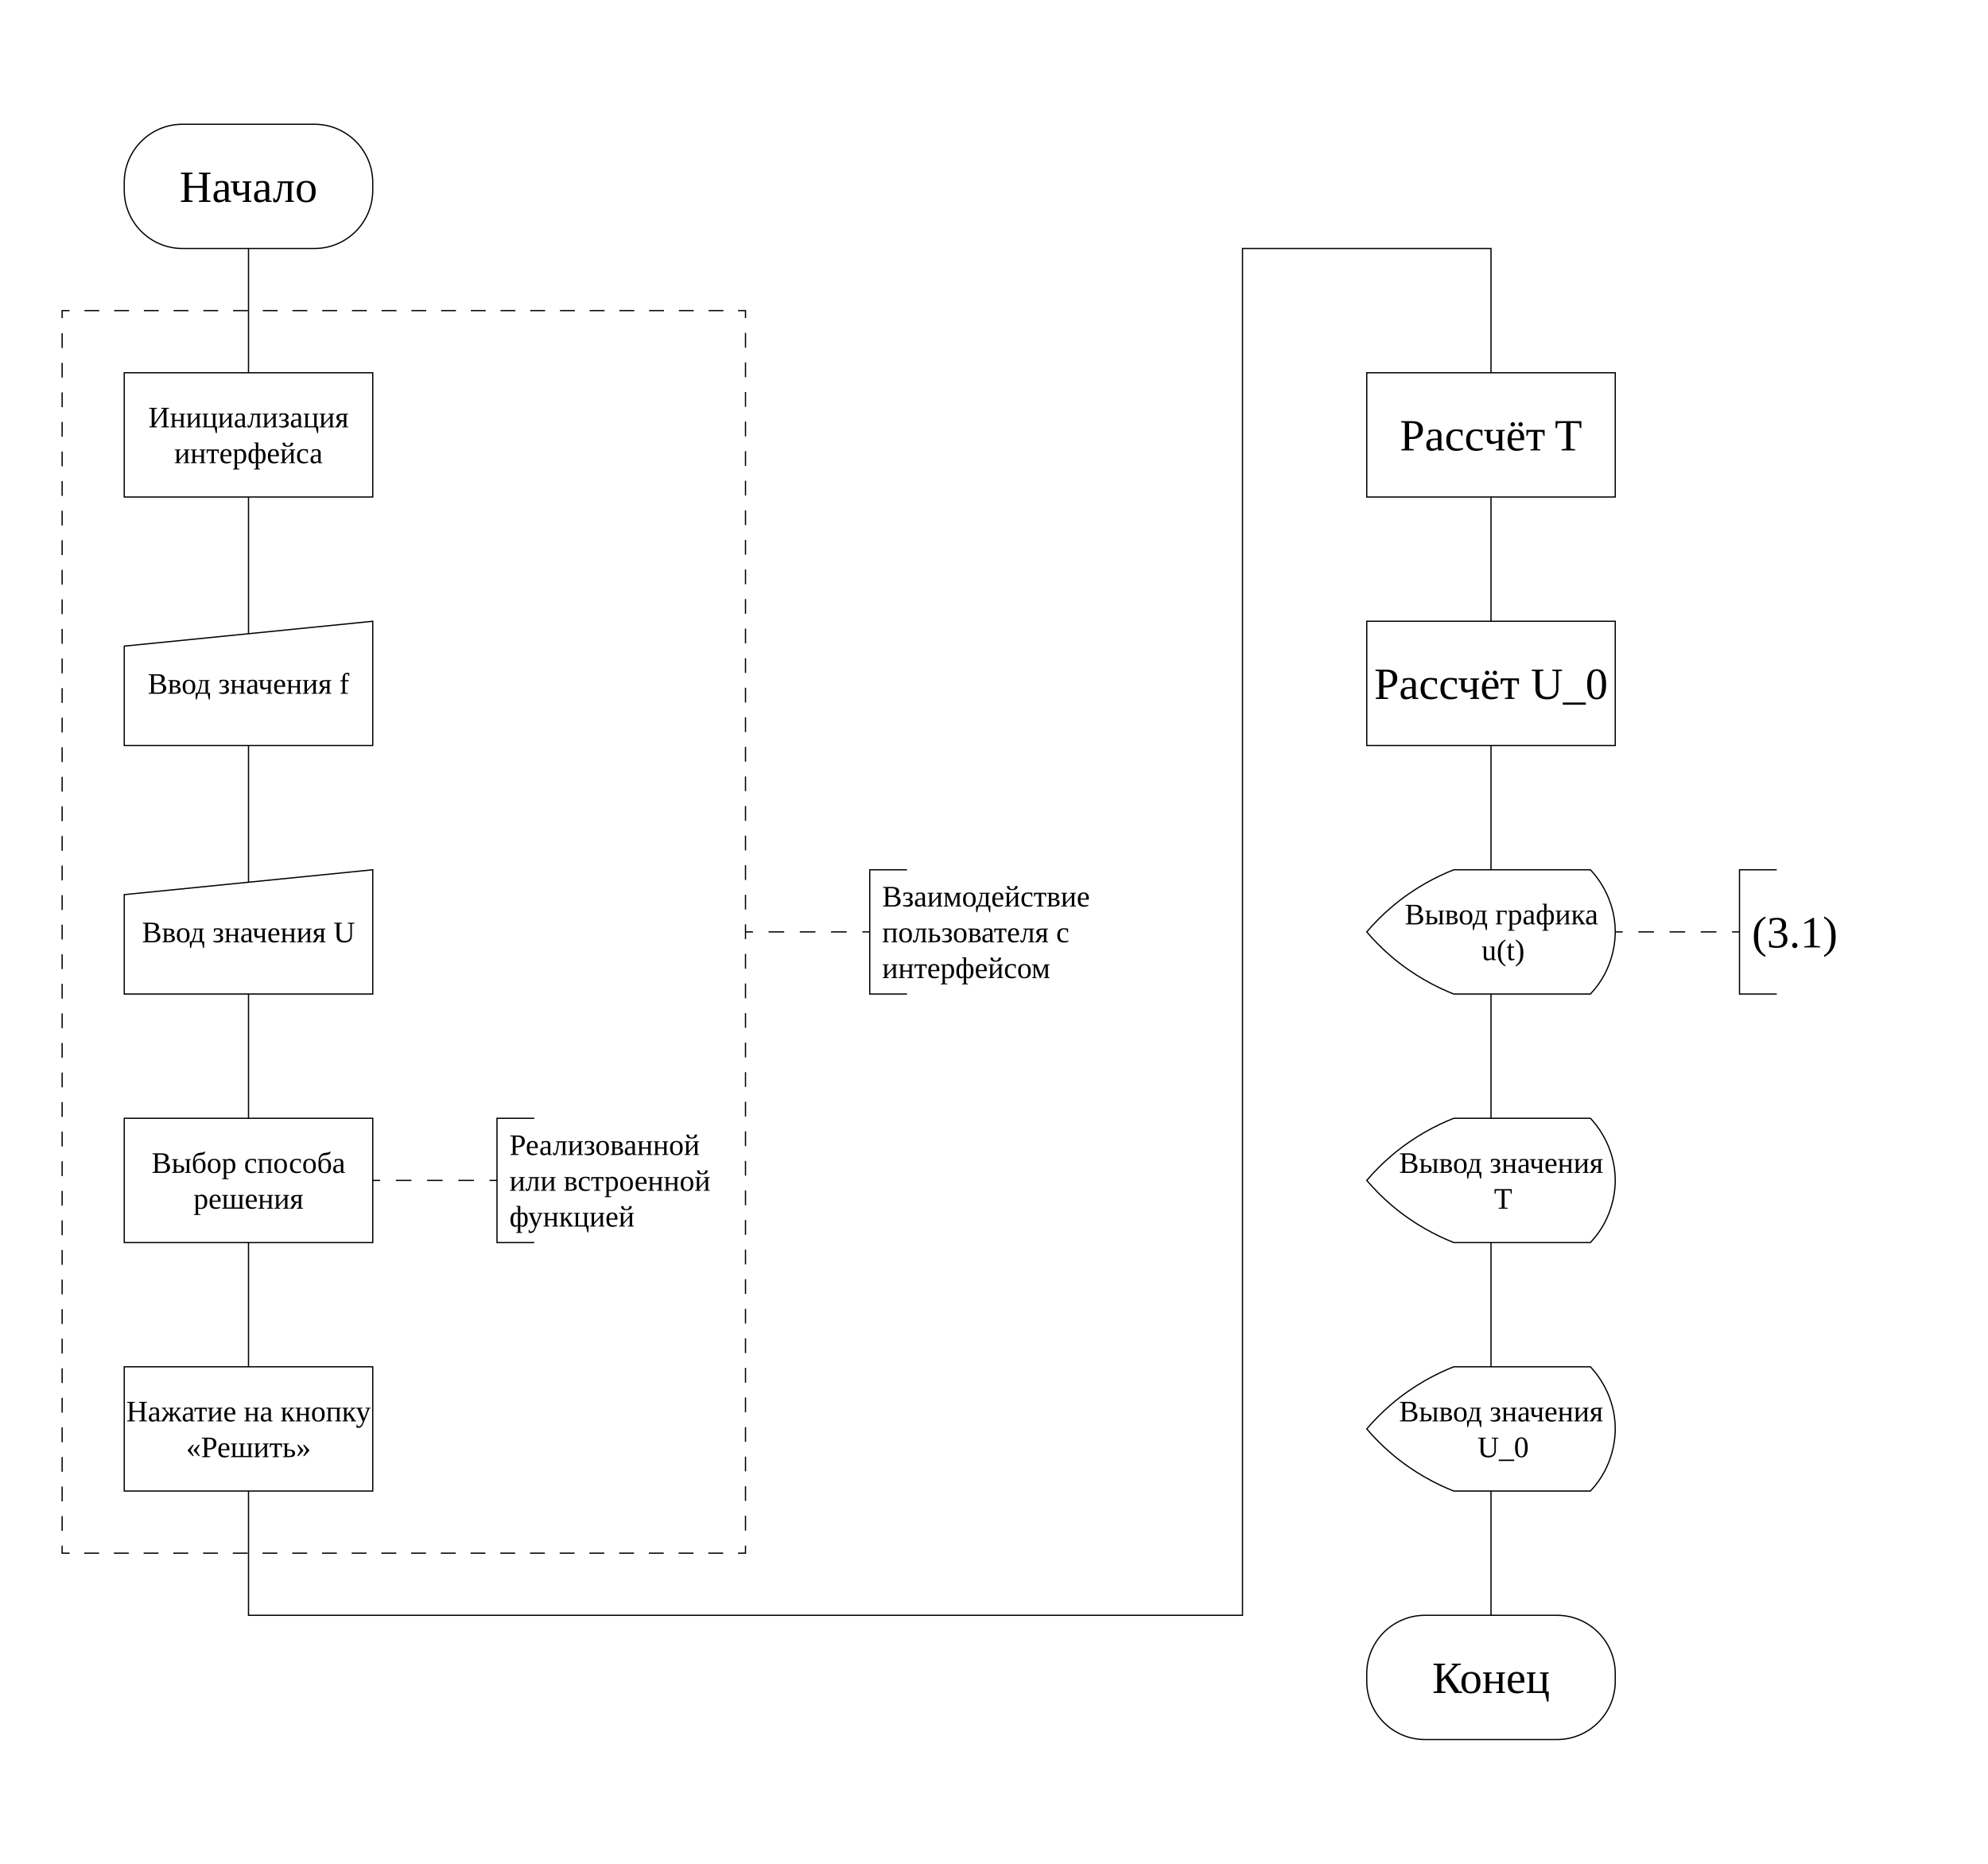
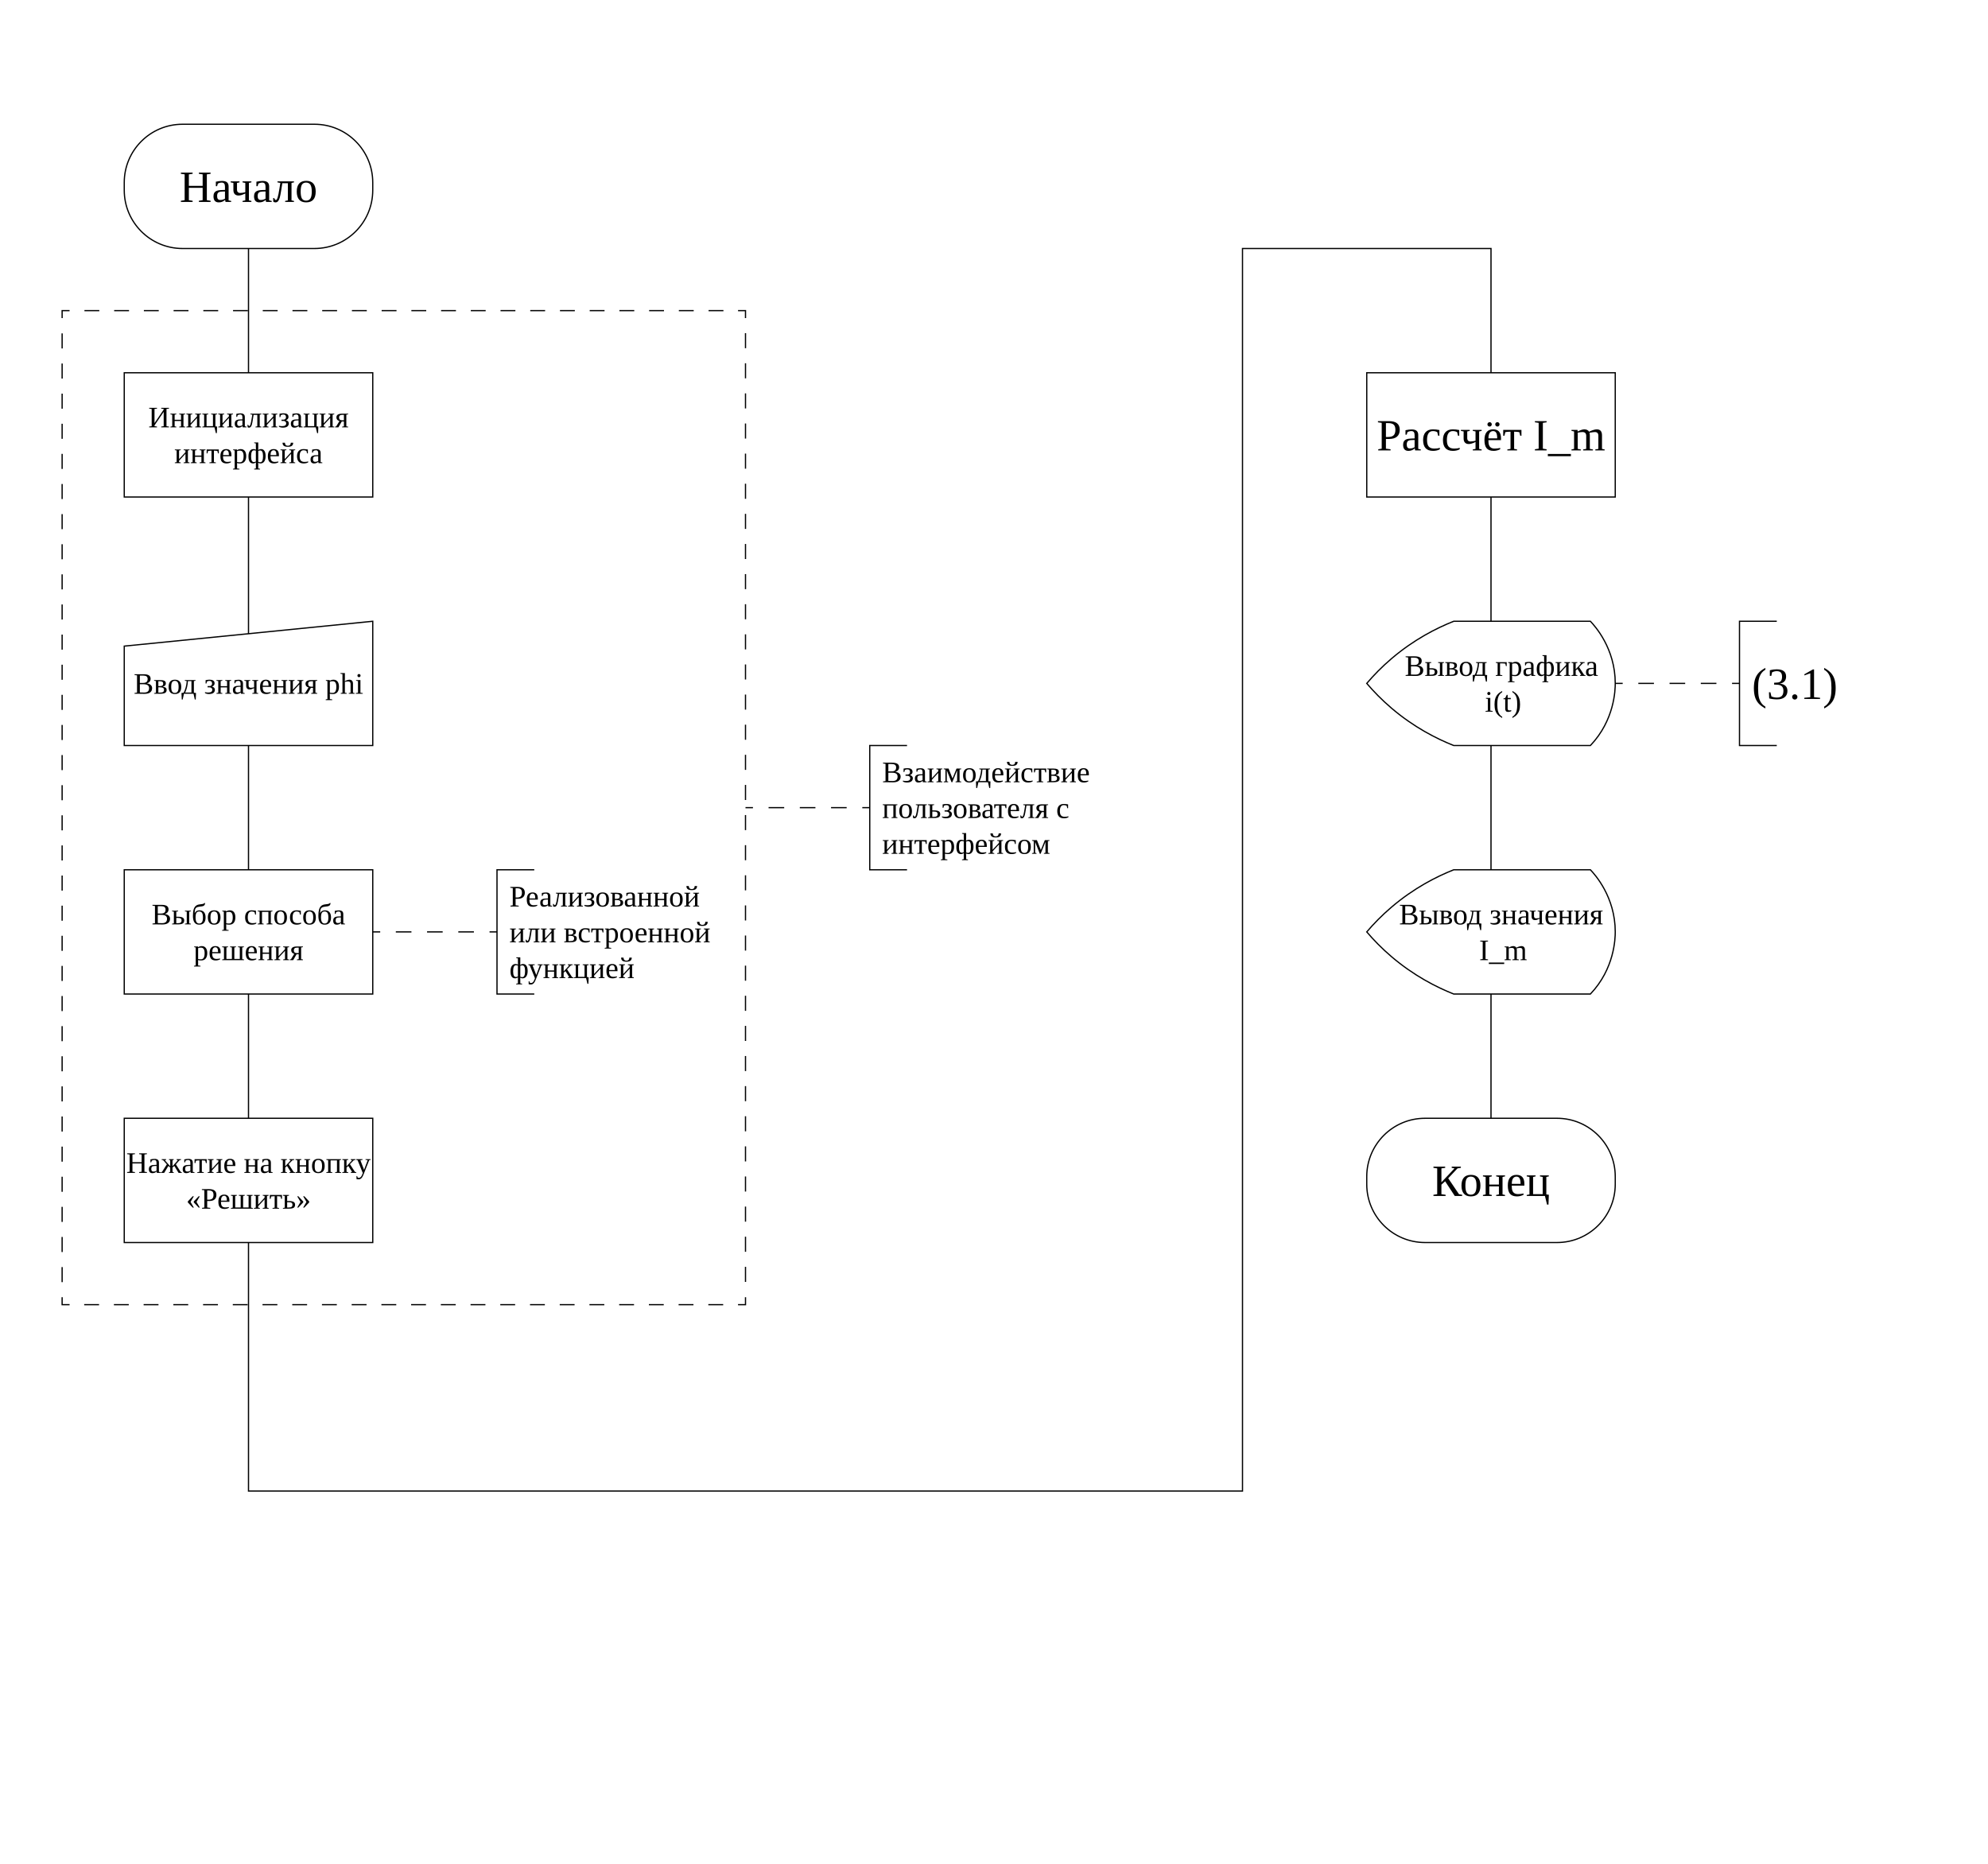
<svg xmlns="http://www.w3.org/2000/svg" id="_Слой_1" data-name="Слой 1" viewBox="0 0 1600 1500">
  <defs>
    <style>
      .cls-1 {
        letter-spacing: .01em;
      }

      .cls-2 {
        letter-spacing: -.03em;
      }

      .cls-3 {
        letter-spacing: 0em;
      }

      .cls-4 {
        font-size: 24px;
      }

      .cls-4, .cls-5 {
        font-family: TimesNewRomanPSMT, 'Times New Roman';
      }

      .cls-6, .cls-7, .cls-8, .cls-9 {
        fill: none;
        stroke: #000;
        stroke-miterlimit: 10;
      }

      .cls-10 {
        letter-spacing: -.01em;
      }

+       .cls-7 {
+         stroke-dasharray: 0 0 12.12 12.12;
+       }
+ 
      .cls-11 {
        letter-spacing: -.04em;
      }

      .cls-12 {
        letter-spacing: .02em;
      }

-       .cls-7 {
-         stroke-dasharray: 0 0 11.9 11.9;
-       }
- 
      .cls-13 {
        letter-spacing: -.05em;
      }

      .cls-14 {
        letter-spacing: -.03em;
      }

      .cls-5 {
        font-size: 36px;
      }

      .cls-15 {
        letter-spacing: 0em;
      }

      .cls-16 {
-         letter-spacing: -.02em;
-       }
- 
-       .cls-17 {
        letter-spacing: -.01em;
      }

      .cls-8 {
        stroke-dasharray: 0 0 11.96 11.96;
      }

-       .cls-18 {
+       .cls-17 {
        letter-spacing: -.02em;
      }

      .cls-9 {
        stroke-dasharray: 0 0 12.57 12.57;
      }
    </style>
  </defs>
  <g>
    <rect class="cls-6" x="100" y="100" width="200" height="100" rx="46.91" ry="46.91" />
    <text class="cls-5" transform="translate(144.55 162.51)">
      <tspan x="0" y="0">Н</tspan>
      <tspan class="cls-11" x="26" y="0">а</tspan>
      <tspan x="40.54" y="0">ч</tspan>
      <tspan class="cls-3" x="58.64" y="0">а</tspan>
      <tspan x="74.94" y="0">ло</tspan>
    </text>
  </g>
  <g>
    <rect class="cls-6" x="100" y="300" width="200" height="100" />
    <text class="cls-4" transform="translate(119.38 343.94)">
      <tspan x="0" y="0">Иници</tspan>
      <tspan class="cls-3" x="68.71" y="0">а</tspan>
      <tspan x="79.57" y="0">лизация</tspan>
      <tspan x="20.89" y="28.8">интерфей</tspan>
      <tspan class="cls-1" x="118.76" y="28.8">с</tspan>
      <tspan x="129.71" y="28.8">а</tspan>
    </text>
  </g>
  <line class="cls-6" x1="200" y1="200" x2="200" y2="300" />
  <g>
    <polygon class="cls-6" points="300 600 100 600 100 520 300 500 300 600" />
-     <text class="cls-4" transform="translate(118.92 558.34)">
+     <text class="cls-4" transform="translate(107.59 558.34)">
      <tspan x="0" y="0">В</tspan>
      <tspan class="cls-15" x="16.01" y="0">в</tspan>
      <tspan class="cls-14" x="27.18" y="0">о</tspan>
      <tspan x="38.48" y="0">д зн</tspan>
      <tspan class="cls-11" x="79.02" y="0">а</tspan>
-       <tspan x="88.71" y="0">чения f</tspan>
-     </text>
-   </g>
-   <g>
-     <polygon class="cls-6" points="300 800 100 800 100 720 300 700 300 800" />
-     <text class="cls-4" transform="translate(114.25 758.34)">
-       <tspan x="0" y="0">В</tspan>
-       <tspan class="cls-15" x="16.01" y="0">в</tspan>
-       <tspan class="cls-14" x="27.18" y="0">о</tspan>
-       <tspan x="38.48" y="0">д зн</tspan>
-       <tspan class="cls-11" x="79.02" y="0">а</tspan>
-       <tspan x="88.71" y="0">чения U</tspan>
-     </text>
-   </g>
-   <g>
-     <rect class="cls-6" x="100" y="1100" width="200" height="100" />
-     <text class="cls-4" transform="translate(101.63 1143.94)">
+       <tspan x="88.71" y="0">чения phi</tspan>
+     </text>
+   </g>
+   <g>
+     <rect class="cls-6" x="100" y="900" width="200" height="100" />
+     <text class="cls-4" transform="translate(101.63 943.94)">
      <tspan x="0" y="0">Наж</tspan>
      <tspan class="cls-2" x="44.57" y="0">а</tspan>
      <tspan x="54.6" y="0">тие на кноп</tspan>
-       <tspan class="cls-17" x="173.43" y="0">к</tspan>
+       <tspan class="cls-16" x="173.43" y="0">к</tspan>
      <tspan x="184.75" y="0">у </tspan>
      <tspan x="48.15" y="28.8">«</tspan>
      <tspan class="cls-10" x="60.15" y="28.8">Р</tspan>
      <tspan x="73.18" y="28.8">ешить»</tspan>
    </text>
  </g>
  <g>
-     <rect class="cls-6" x="100" y="900" width="200" height="100" />
-     <text class="cls-4" transform="translate(122.02 943.94)">
+     <rect class="cls-6" x="100" y="700" width="200" height="100" />
+     <text class="cls-4" transform="translate(122.02 743.94)">
      <tspan x="0" y="0">Выбор сп</tspan>
      <tspan class="cls-12" x="97.84" y="0">о</tspan>
      <tspan x="110.44" y="0">соба </tspan>
      <tspan x="33.72" y="28.8">решения</tspan>
    </text>
  </g>
  <g>
-     <path class="cls-6" d="m430,900h-30v100h30" />
-     <text class="cls-4" transform="translate(410 929.54)">
+     <path class="cls-6" d="m430,700h-30v100h30" />
+     <text class="cls-4" transform="translate(410 729.54)">
      <tspan x="0" y="0">Реализованной </tspan>
      <tspan x="0" y="28.8">или встроенной </tspan>
      <tspan x="0" y="57.6">функцией</tspan>
    </text>
  </g>
  <g>
-     <line class="cls-6" x1="300" y1="950" x2="306" y2="950" />
-     <line class="cls-9" x1="318.57" y1="950" x2="387.71" y2="950" />
-     <line class="cls-6" x1="394" y1="950" x2="400" y2="950" />
+     <line class="cls-6" x1="300" y1="750" x2="306" y2="750" />
+     <line class="cls-9" x1="318.57" y1="750" x2="387.71" y2="750" />
+     <line class="cls-6" x1="394" y1="750" x2="400" y2="750" />
  </g>
  <g>
    <rect class="cls-6" x="1100" y="300" width="200" height="100" />
-     <text class="cls-5" transform="translate(1126.63 362.51)">
+     <text class="cls-5" transform="translate(1107.98 362.51)">
      <tspan x="0" y="0">Рас</tspan>
-       <tspan class="cls-18" x="51.98" y="0">с</tspan>
-       <tspan x="67.24" y="0">чёт</tspan>
-       <tspan class="cls-16" x="117.05" y="0" xml:space="preserve"> T</tspan>
-     </text>
-   </g>
-   <g>
-     <rect class="cls-6" x="1100" y="500" width="200" height="100" />
-     <text class="cls-5" transform="translate(1105.97 562.51)">
-       <tspan x="0" y="0">Рас</tspan>
-       <tspan class="cls-18" x="51.98" y="0">с</tspan>
-       <tspan x="67.24" y="0">чёт U_0</tspan>
-     </text>
+       <tspan class="cls-17" x="51.98" y="0">с</tspan>
+       <tspan x="67.24" y="0">чёт I_m</tspan>
+     </text>
+   </g>
+   <g>
+     <path class="cls-6" d="m1170,600h110c19.46-20.43,20-44.88,20-50,0-28.21-16.47-46.29-20-50h-110c-13.96,5.55-32.03,14.7-50,30-7.94,6.76-14.55,13.6-20,20,5.45,6.4,12.06,13.24,20,20,17.97,15.3,36.04,24.45,50,30Z" />
+     <text class="cls-4" transform="translate(1130.61 543.94)">
+       <tspan x="0" y="0">Вывод графика </tspan>
+       <tspan x="64.5" y="28.8">i(t)</tspan>
+     </text>
+   </g>
+   <g>
+     <path class="cls-6" d="m1430,500h-30v100h30" />
+     <text class="cls-5" transform="translate(1410 562.51)">
+       <tspan x="0" y="0">(3.1)</tspan>
+     </text>
+   </g>
+   <g>
+     <line class="cls-6" x1="1300" y1="550" x2="1306" y2="550" />
+     <line class="cls-9" x1="1318.57" y1="550" x2="1387.71" y2="550" />
+     <line class="cls-6" x1="1394" y1="550" x2="1400" y2="550" />
  </g>
  <g>
    <path class="cls-6" d="m1170,800h110c19.46-20.43,20-44.88,20-50,0-28.21-16.47-46.29-20-50h-110c-13.96,5.55-32.03,14.7-50,30-7.94,6.76-14.55,13.6-20,20,5.45,6.4,12.06,13.24,20,20,17.97,15.3,36.04,24.45,50,30Z" />
-     <text class="cls-4" transform="translate(1130.61 743.94)">
-       <tspan x="0" y="0">Вывод графика </tspan>
-       <tspan x="61.84" y="28.8">u(t)</tspan>
-     </text>
-   </g>
-   <g>
-     <path class="cls-6" d="m1430,700h-30v100h30" />
-     <text class="cls-5" transform="translate(1410 762.51)">
-       <tspan x="0" y="0">(3.1)</tspan>
-     </text>
-   </g>
-   <g>
-     <line class="cls-6" x1="1300" y1="750" x2="1306" y2="750" />
-     <line class="cls-9" x1="1318.57" y1="750" x2="1387.71" y2="750" />
-     <line class="cls-6" x1="1394" y1="750" x2="1400" y2="750" />
-   </g>
-   <g>
-     <path class="cls-6" d="m1170,1000h110c19.46-20.43,20-44.88,20-50,0-28.21-16.47-46.29-20-50h-110c-13.96,5.55-32.03,14.7-50,30-7.94,6.76-14.55,13.6-20,20,5.45,6.4,12.06,13.24,20,20,17.97,15.3,36.04,24.45,50,30Z" />
-     <text class="cls-4" transform="translate(1126 943.94)">
+     <text class="cls-4" transform="translate(1126 743.94)">
      <tspan x="0" y="0">Вывод значения </tspan>
-       <tspan x="76.44" y="28.8">T</tspan>
-     </text>
-   </g>
-   <g>
-     <path class="cls-6" d="m1170,1200h110c19.46-20.43,20-44.88,20-50,0-28.21-16.47-46.29-20-50h-110c-13.96,5.55-32.03,14.7-50,30-7.94,6.76-14.55,13.6-20,20,5.45,6.4,12.06,13.24,20,20,17.97,15.3,36.04,24.45,50,30Z" />
-     <text class="cls-4" transform="translate(1126 1143.94)">
-       <tspan x="0" y="0">Вывод значения </tspan>
-       <tspan x="63.11" y="28.8">U_0</tspan>
+       <tspan x="64.44" y="28.8">I_m</tspan>
    </text>
  </g>
  <line class="cls-6" x1="200" y1="400" x2="200" y2="510" />
-   <line class="cls-6" x1="200" y1="600" x2="200" y2="710" />
+   <line class="cls-6" x1="200" y1="600" x2="200" y2="700" />
  <line class="cls-6" x1="200" y1="800" x2="200" y2="900" />
-   <line class="cls-6" x1="200" y1="1000" x2="200" y2="1100" />
-   <g>
-     <rect class="cls-6" x="1100" y="1300" width="200" height="100" rx="46.91" ry="46.91" />
-     <text class="cls-5" transform="translate(1152.64 1362.51)">
+   <g>
+     <rect class="cls-6" x="1100" y="900" width="200" height="100" rx="46.91" ry="46.91" />
+     <text class="cls-5" transform="translate(1152.64 962.51)">
      <tspan class="cls-13" x="0" y="0">К</tspan>
      <tspan x="22.22" y="0">онец</tspan>
    </text>
  </g>
  <line class="cls-6" x1="1200" y1="400" x2="1200" y2="500" />
  <line class="cls-6" x1="1200" y1="600" x2="1200" y2="700" />
  <line class="cls-6" x1="1200" y1="800" x2="1200" y2="900" />
-   <line class="cls-6" x1="1200" y1="1000" x2="1200" y2="1100" />
-   <line class="cls-6" x1="1200" y1="1200" x2="1200" y2="1300" />
-   <g>
-     <polyline class="cls-6" points="600 1244 600 1250 594 1250" />
-     <line class="cls-8" x1="582.04" y1="1250" x2="61.98" y2="1250" />
-     <polyline class="cls-6" points="56 1250 50 1250 50 1244" />
-     <line class="cls-7" x1="50" y1="1232.1" x2="50" y2="261.95" />
+   <g>
+     <polyline class="cls-6" points="600 1044 600 1050 594 1050" />
+     <line class="cls-8" x1="582.04" y1="1050" x2="61.98" y2="1050" />
+     <polyline class="cls-6" points="56 1050 50 1050 50 1044" />
+     <line class="cls-7" x1="50" y1="1031.88" x2="50" y2="262.06" />
    <polyline class="cls-6" points="50 256 50 250 56 250" />
    <line class="cls-8" x1="67.96" y1="250" x2="588.02" y2="250" />
    <polyline class="cls-6" points="594 250 600 250 600 256" />
-     <line class="cls-7" x1="600" y1="267.9" x2="600" y2="1238.05" />
-   </g>
-   <g>
-     <path class="cls-6" d="m730,700h-30v100h30" />
-     <text class="cls-4" transform="translate(710 729.54)">
+     <line class="cls-7" x1="600" y1="268.12" x2="600" y2="1037.94" />
+   </g>
+   <g>
+     <path class="cls-6" d="m730,600h-30v100h30" />
+     <text class="cls-4" transform="translate(710 629.54)">
      <tspan x="0" y="0">Взаимодействие </tspan>
      <tspan x="0" y="28.8">пользователя с </tspan>
      <tspan x="0" y="57.6">интерфейсом</tspan>
    </text>
  </g>
  <g>
-     <line class="cls-6" x1="600" y1="750" x2="606" y2="750" />
-     <line class="cls-9" x1="618.57" y1="750" x2="687.71" y2="750" />
-     <line class="cls-6" x1="694" y1="750" x2="700" y2="750" />
-   </g>
-   <polyline class="cls-6" points="200 1200 200 1300 1000 1300 1000 200 1200 200 1200 300" />
+     <line class="cls-6" x1="600" y1="650" x2="606" y2="650" />
+     <line class="cls-9" x1="618.57" y1="650" x2="687.71" y2="650" />
+     <line class="cls-6" x1="694" y1="650" x2="700" y2="650" />
+   </g>
+   <polyline class="cls-6" points="200 1000 200 1200 1000 1200 1000 200 1200 200 1200 300" />
</svg>
